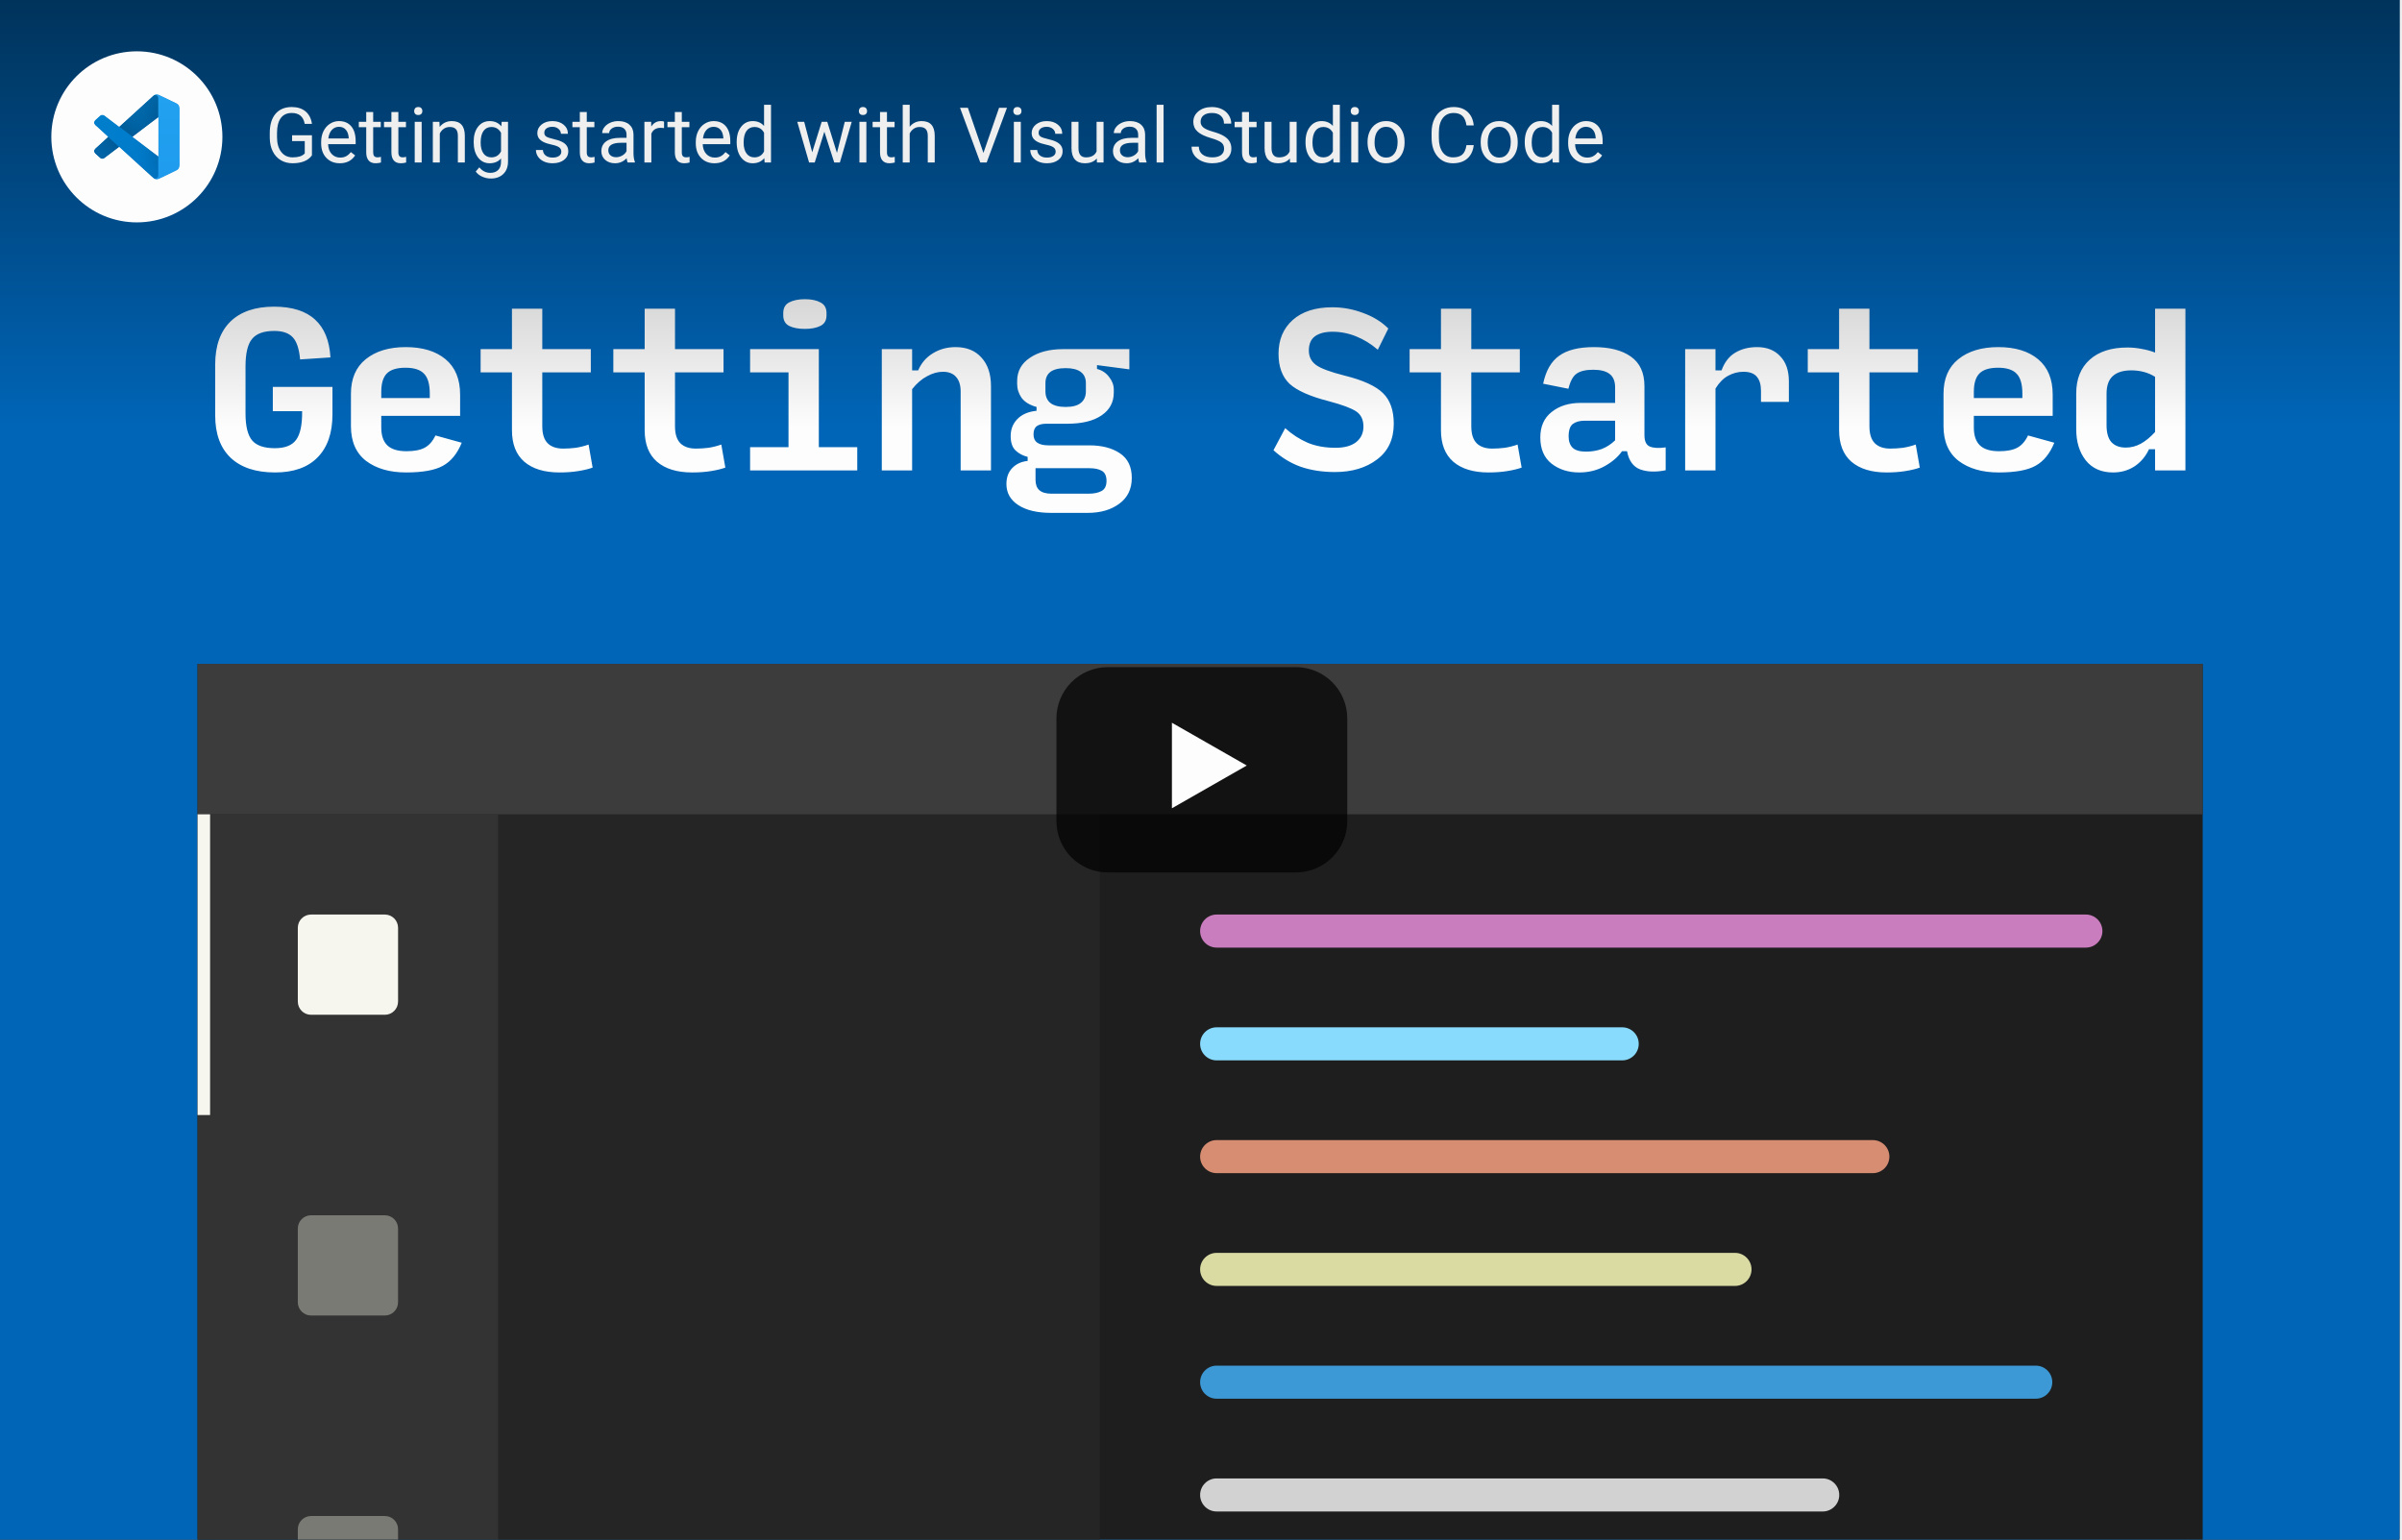
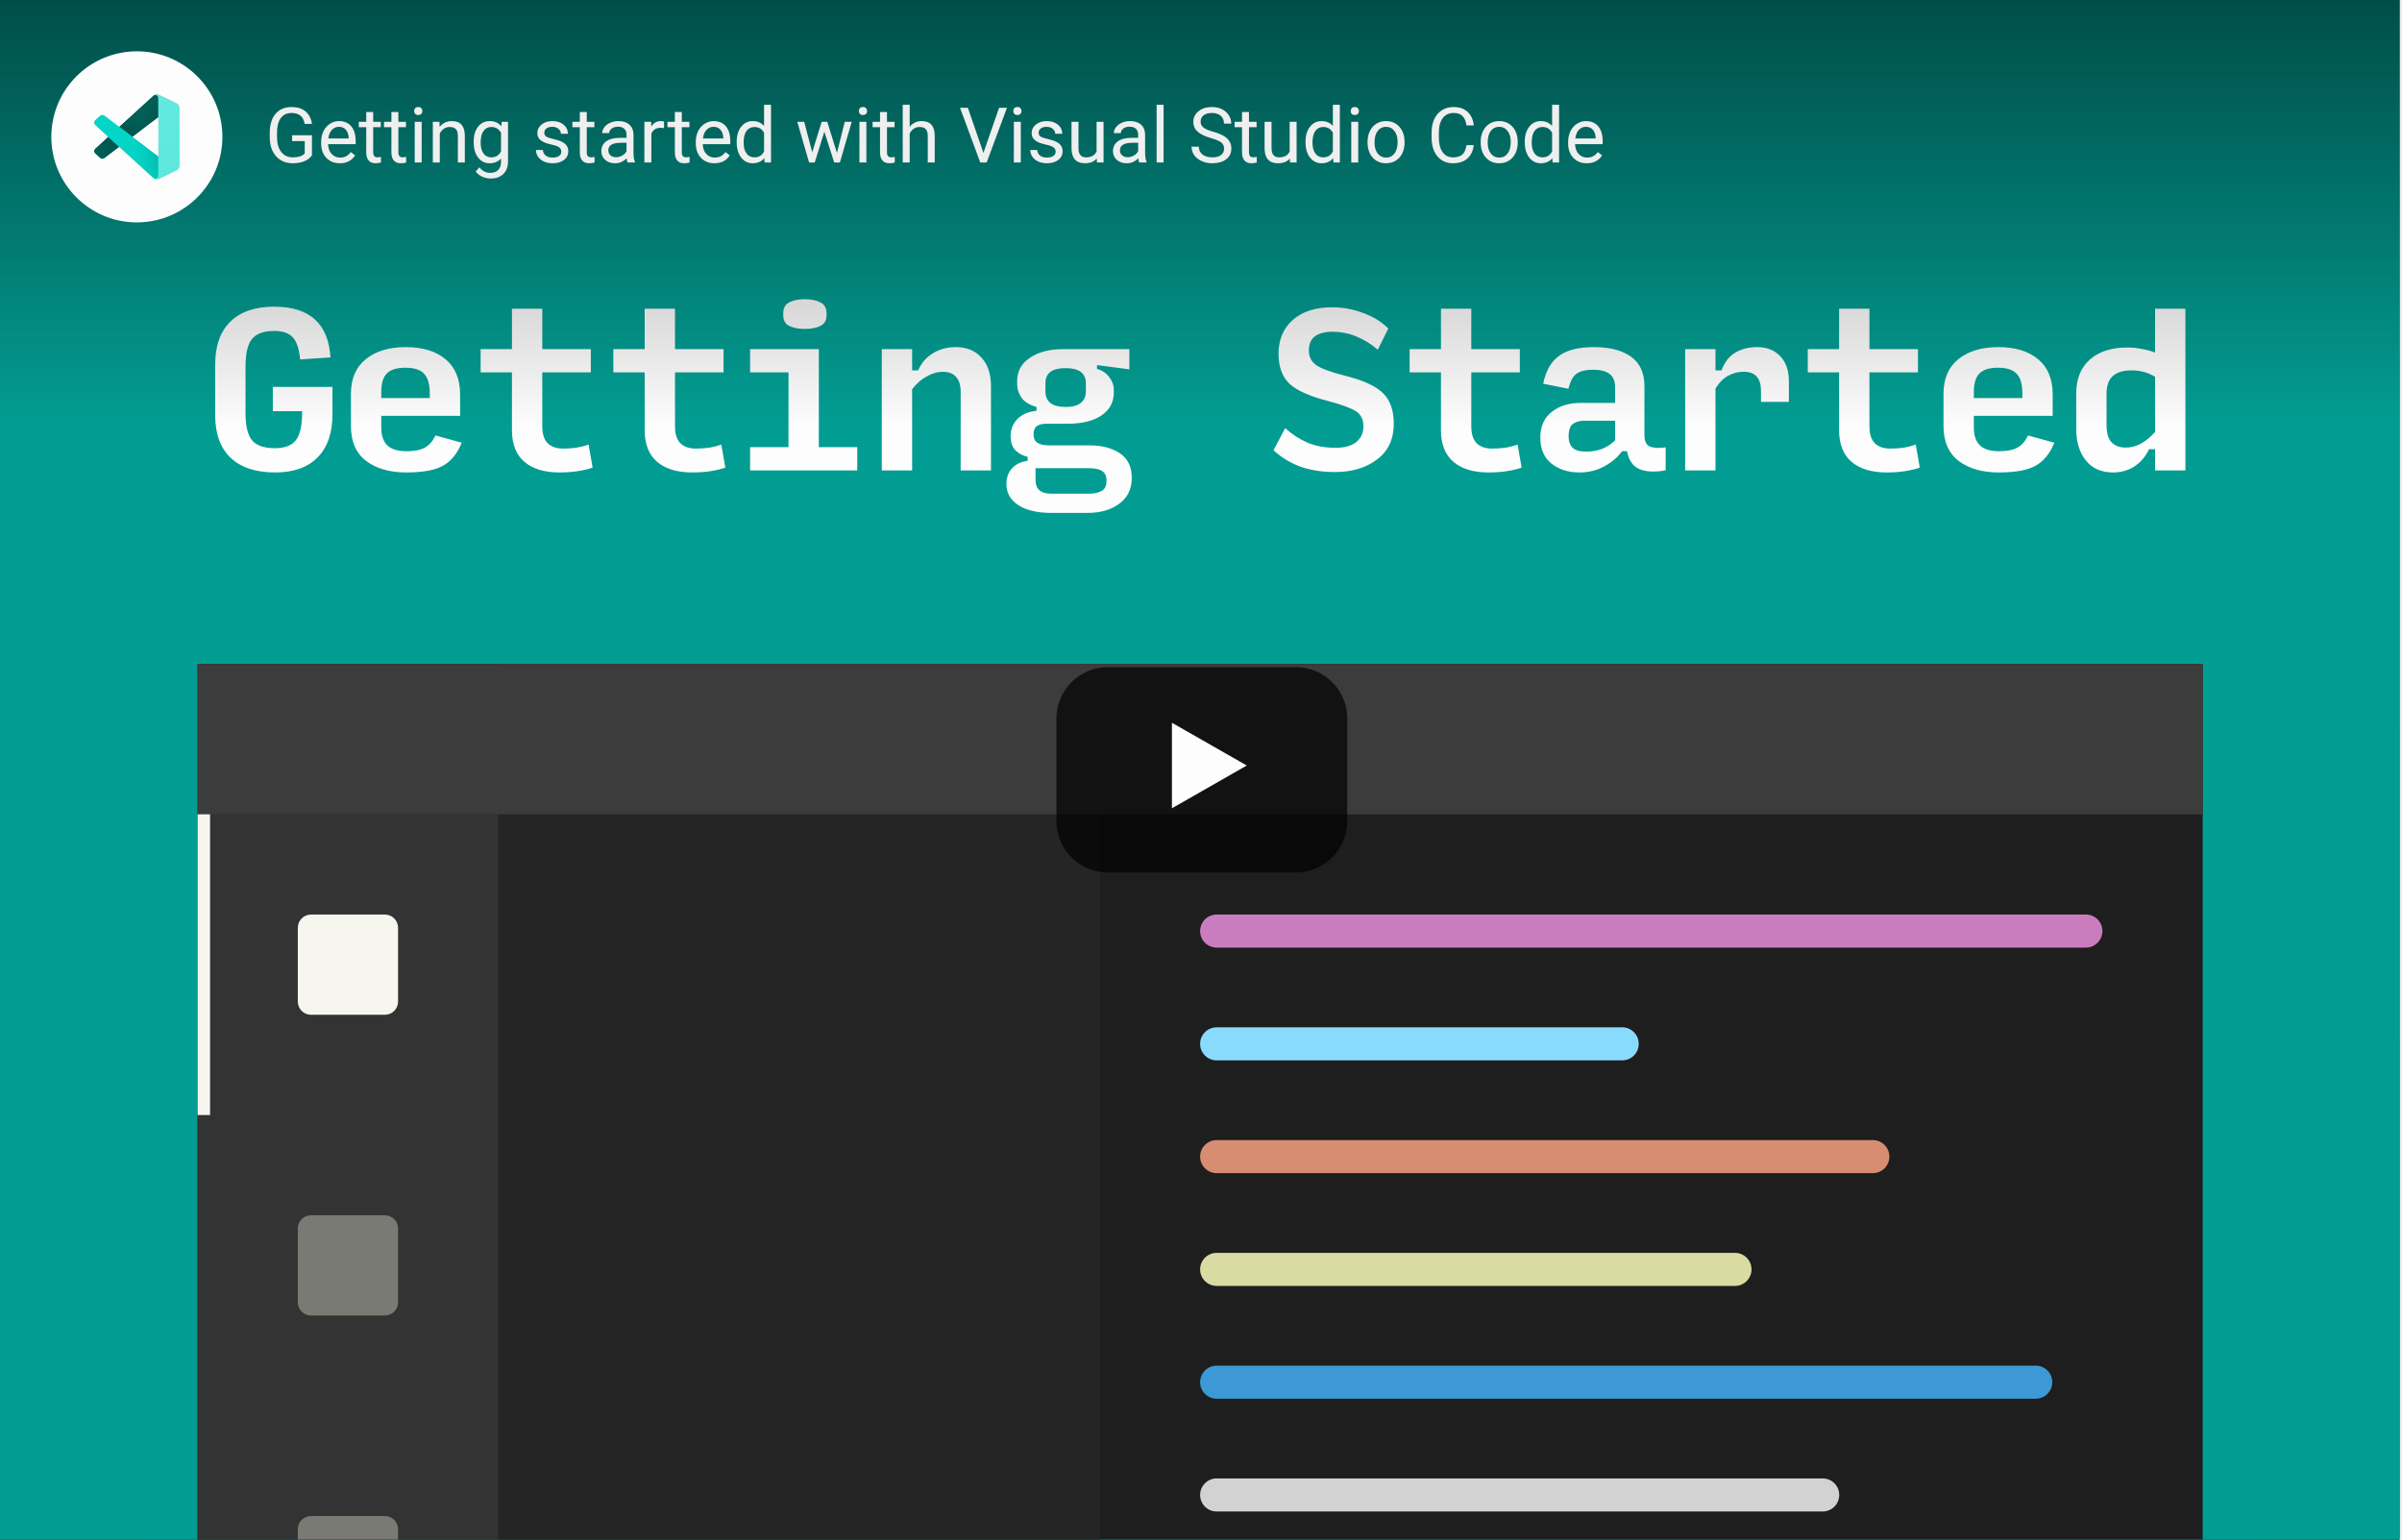
<svg xmlns="http://www.w3.org/2000/svg" xmlns:xlink="http://www.w3.org/1999/xlink" viewBox="0 0 351 225" fill="none">
  <g clip-path="url(#clip0_1103_9950)">
    <rect width="350.625" height="225" fill="#1E1E1E" />
    <rect width="350.625" height="225" fill="url(#paint0_radial_1103_9950)" />
-     <rect x="-21.866" y="-36.246" width="483.116" height="271.871" fill="#0066B8" />
+     <rect x="-21.866" y="-36.246" width="483.116" height="271.871" fill="#029E93" />
    <rect x="28.869" y="97.028" width="293.005" height="183.128" fill="#1E1E1E" />
    <rect x="28.869" y="119.004" width="43.951" height="161.153" fill="#333333" />
    <rect x="72.819" y="97.028" width="87.901" height="183.128" fill="#252526" />
    <rect x="28.869" y="97.028" width="293.005" height="21.975" fill="#3C3C3C" />
    <rect x="43.519" y="133.654" width="14.65" height="14.65" rx="1.933" fill="#F8F8F1" />
    <rect x="43.519" y="177.604" width="14.65" height="14.65" rx="1.933" fill="#7A7B74" />
    <rect x="43.519" y="221.555" width="14.65" height="14.65" rx="1.933" fill="#7A7B74" />
    <rect x="28.869" y="119.004" width="1.831" height="43.951" fill="#F8F8F1" />
    <rect x="175.371" y="133.654" width="131.852" height="4.832" rx="2.416" fill="#CC7EC0" />
    <rect x="175.371" y="150.135" width="64.095" height="4.832" rx="2.416" fill="#8ADDFF" />
    <rect x="175.371" y="166.617" width="100.721" height="4.832" rx="2.416" fill="#D88E73" />
    <rect x="175.371" y="183.098" width="80.576" height="4.832" rx="2.416" fill="#DCDDA4" />
    <rect x="175.371" y="199.58" width="124.527" height="4.832" rx="2.416" fill="#3C9AD7" />
    <rect x="175.371" y="216.062" width="93.395" height="4.832" rx="2.416" fill="#D4D4D4" />
    <path d="M40.191 69.046C37.374 69.046 35.207 68.326 33.691 66.889C32.194 65.451 31.445 63.392 31.445 60.714V53.268C31.445 50.55 32.184 48.462 33.661 47.005C35.158 45.547 37.285 44.818 40.043 44.818C42.682 44.818 44.682 45.449 46.041 46.709C47.4 47.95 48.148 49.792 48.286 52.234L43.854 52.529C43.717 50.993 43.362 49.92 42.791 49.309C42.219 48.679 41.313 48.364 40.072 48.364C38.536 48.364 37.453 48.758 36.822 49.545C36.192 50.314 35.877 51.653 35.877 53.564V60.418C35.877 62.289 36.202 63.609 36.852 64.377C37.502 65.126 38.605 65.5 40.161 65.5C41.638 65.5 42.672 65.096 43.263 64.289C43.874 63.481 44.169 62.083 44.15 60.093H39.866V56.548H48.582V60.566C48.582 63.284 47.853 65.382 46.395 66.859C44.957 68.317 42.889 69.046 40.191 69.046ZM67.473 64.702C66.823 66.298 65.907 67.421 64.725 68.07C63.563 68.721 61.77 69.046 59.348 69.046C56.945 69.046 54.995 68.484 53.498 67.361C52.02 66.219 51.282 64.525 51.282 62.279V57.552C51.282 55.346 52.001 53.662 53.439 52.5C54.896 51.318 56.846 50.727 59.289 50.727C61.751 50.727 63.691 51.318 65.109 52.5C66.527 53.682 67.236 55.405 67.236 57.67V60.773H55.714V62.486C55.714 63.648 56.009 64.515 56.6 65.086C57.191 65.658 58.127 65.943 59.407 65.943C60.529 65.943 61.406 65.776 62.036 65.441C62.686 65.106 63.218 64.505 63.632 63.639L67.473 64.702ZM55.714 57.257V58.173H62.804V57.523C62.804 56.164 62.529 55.199 61.977 54.627C61.426 54.036 60.52 53.741 59.259 53.741C57.998 53.741 57.092 54.017 56.541 54.568C55.989 55.12 55.714 56.016 55.714 57.257ZM81.755 69.046C79.549 69.046 77.835 68.523 76.614 67.48C75.412 66.436 74.811 64.899 74.811 62.87V54.42H70.232V51.023H74.811V45.114H79.243V51.023H86.334V54.42H79.243V62.309C79.243 63.432 79.509 64.259 80.041 64.791C80.573 65.303 81.321 65.559 82.287 65.559C82.897 65.559 83.518 65.52 84.148 65.441C84.778 65.342 85.399 65.185 86.009 64.968L86.6 68.336C86.068 68.533 85.379 68.701 84.532 68.839C83.705 68.977 82.779 69.046 81.755 69.046ZM101.148 69.046C98.942 69.046 97.228 68.523 96.007 67.48C94.806 66.436 94.205 64.899 94.205 62.87V54.42H89.625V51.023H94.205V45.114H98.637V51.023H105.728V54.42H98.637V62.309C98.637 63.432 98.903 64.259 99.434 64.791C99.966 65.303 100.715 65.559 101.68 65.559C102.29 65.559 102.911 65.52 103.541 65.441C104.172 65.342 104.792 65.185 105.403 64.968L105.994 68.336C105.462 68.533 104.772 68.701 103.925 68.839C103.098 68.977 102.172 69.046 101.148 69.046ZM109.61 68.75V65.352H115.223V54.42H109.61V51.023H119.655V65.352H125.269V68.75H109.61ZM117.616 48.068C116.671 48.068 115.903 47.92 115.312 47.625C114.741 47.33 114.455 46.817 114.455 46.089V45.764C114.455 45.015 114.741 44.493 115.312 44.198C115.903 43.883 116.671 43.725 117.616 43.725C118.562 43.725 119.32 43.883 119.891 44.198C120.482 44.493 120.778 45.015 120.778 45.764V46.089C120.778 46.817 120.482 47.33 119.891 47.625C119.301 47.92 118.542 48.068 117.616 48.068ZM128.855 68.75V51.023H133.287V54.125H134.173C134.626 53.061 135.336 52.234 136.301 51.643C137.286 51.033 138.398 50.727 139.639 50.727C141.254 50.727 142.515 51.239 143.421 52.264C144.347 53.268 144.81 54.657 144.81 56.429V68.75H140.378V57.227C140.378 56.282 140.151 55.563 139.698 55.071C139.265 54.578 138.625 54.332 137.778 54.332C137.029 54.332 136.261 54.548 135.473 54.982C134.686 55.395 133.957 56.026 133.287 56.873V68.75H128.855ZM165.385 69.843C165.385 71.458 164.784 72.709 163.583 73.596C162.381 74.501 160.835 74.954 158.944 74.954H153.626C151.558 74.954 149.943 74.57 148.78 73.802C147.638 73.054 147.067 72.029 147.067 70.73C147.067 69.764 147.352 68.986 147.924 68.395C148.495 67.805 149.243 67.46 150.169 67.361V66.77C149.46 66.593 148.869 66.278 148.396 65.825C147.924 65.372 147.687 64.673 147.687 63.727C147.687 62.742 148.012 61.915 148.662 61.245C149.332 60.556 150.268 60.152 151.469 60.034V59.473C150.465 59.197 149.736 58.754 149.283 58.143C148.849 57.513 148.633 56.833 148.633 56.105V55.691C148.633 54.253 149.253 53.12 150.494 52.293C151.735 51.446 153.36 51.023 155.369 51.023H165.03V53.977L160.303 53.357V53.918C161.052 54.115 161.643 54.509 162.076 55.1C162.529 55.671 162.755 56.282 162.755 56.932V57.375C162.755 58.793 162.155 59.906 160.953 60.714C159.771 61.521 158.107 61.925 155.96 61.925H152.887C152.296 61.925 151.833 62.043 151.499 62.279C151.183 62.516 151.026 62.92 151.026 63.491C151.026 64.042 151.213 64.446 151.587 64.702C151.961 64.958 152.503 65.086 153.212 65.086H159.18C161.012 65.086 162.499 65.471 163.642 66.239C164.804 67.007 165.385 68.208 165.385 69.843ZM155.724 59.473C156.728 59.473 157.467 59.276 157.94 58.882C158.432 58.488 158.678 57.926 158.678 57.198V55.986C158.678 55.277 158.432 54.736 157.94 54.361C157.447 53.987 156.708 53.8 155.724 53.8C154.719 53.8 153.971 53.987 153.478 54.361C153.005 54.736 152.769 55.277 152.769 55.986V57.198C152.769 57.926 153.005 58.488 153.478 58.882C153.971 59.276 154.719 59.473 155.724 59.473ZM153.626 72.148H159.092C159.86 72.148 160.48 72.02 160.953 71.764C161.446 71.508 161.692 71.015 161.692 70.286C161.692 69.558 161.465 69.065 161.012 68.809C160.559 68.553 159.968 68.425 159.24 68.425H151.321V70.139C151.321 70.808 151.508 71.311 151.883 71.645C152.277 71.98 152.858 72.148 153.626 72.148ZM195.072 68.986C193.24 68.986 191.575 68.73 190.079 68.218C188.601 67.686 187.272 66.879 186.09 65.796L187.804 62.575C188.808 63.481 189.901 64.19 191.083 64.702C192.265 65.195 193.624 65.441 195.16 65.441C196.46 65.441 197.465 65.165 198.174 64.614C198.883 64.042 199.238 63.284 199.238 62.339C199.238 61.334 198.883 60.596 198.174 60.123C197.465 59.65 196.145 59.158 194.215 58.645C191.438 57.936 189.507 57.08 188.424 56.075C187.36 55.051 186.829 53.593 186.829 51.702C186.829 49.654 187.518 48.009 188.897 46.768C190.295 45.527 192.225 44.907 194.688 44.907C196.224 44.907 197.721 45.183 199.179 45.734C200.656 46.266 201.887 47.024 202.872 48.009L201.335 51.111C200.35 50.264 199.297 49.614 198.174 49.161C197.051 48.708 195.899 48.482 194.717 48.482C193.634 48.482 192.787 48.699 192.176 49.132C191.566 49.565 191.26 50.264 191.26 51.23C191.26 52.116 191.605 52.815 192.294 53.327C192.984 53.839 194.382 54.361 196.49 54.893C199.188 55.563 201.06 56.42 202.104 57.464C203.147 58.488 203.669 59.975 203.669 61.925C203.669 64.19 202.852 65.933 201.217 67.154C199.602 68.376 197.554 68.986 195.072 68.986ZM217.508 69.046C215.302 69.046 213.589 68.523 212.367 67.48C211.166 66.436 210.565 64.899 210.565 62.87V54.42H205.986V51.023H210.565V45.114H214.997V51.023H222.088V54.42H214.997V62.309C214.997 63.432 215.263 64.259 215.795 64.791C216.326 65.303 217.075 65.559 218.04 65.559C218.651 65.559 219.271 65.52 219.901 65.441C220.532 65.342 221.152 65.185 221.763 64.968L222.354 68.336C221.822 68.533 221.132 68.701 220.286 68.839C219.458 68.977 218.532 69.046 217.508 69.046ZM231.761 66.002C232.588 66.002 233.356 65.874 234.065 65.618C234.774 65.342 235.424 64.919 236.015 64.348V61.482H231.583C230.855 61.482 230.274 61.639 229.84 61.955C229.427 62.27 229.22 62.88 229.22 63.786C229.22 64.496 229.417 65.047 229.811 65.441C230.205 65.815 230.855 66.002 231.761 66.002ZM230.786 69.046C229.171 69.046 227.811 68.612 226.708 67.746C225.625 66.879 225.083 65.608 225.083 63.934C225.083 62.319 225.635 61.078 226.738 60.211C227.841 59.325 229.249 58.882 230.963 58.882H236.015V56.607C236.015 55.721 235.749 55.071 235.217 54.657C234.686 54.243 233.888 54.036 232.824 54.036C231.741 54.036 230.933 54.224 230.402 54.598C229.87 54.952 229.466 55.691 229.19 56.814L225.497 56.075C225.891 54.184 226.669 52.825 227.831 51.998C228.993 51.151 230.687 50.727 232.913 50.727C235.217 50.727 237.02 51.19 238.32 52.116C239.639 53.042 240.299 54.48 240.299 56.429V63.58C240.299 64.486 240.565 65.047 241.097 65.264C241.629 65.48 242.397 65.52 243.402 65.382V68.721C241.964 69.016 240.723 68.977 239.679 68.602C238.655 68.208 238.014 67.322 237.758 65.943H237.02C236.429 66.79 235.582 67.519 234.479 68.129C233.376 68.74 232.145 69.046 230.786 69.046ZM246.249 68.75V51.023H250.681V54.125H251.568C252.001 52.943 252.661 52.086 253.547 51.554C254.453 51.003 255.527 50.727 256.768 50.727C258.186 50.727 259.309 51.17 260.136 52.057C260.983 52.923 261.406 54.154 261.406 55.75V58.734H257.329V57.109C257.329 56.203 257.122 55.514 256.709 55.041C256.315 54.568 255.665 54.332 254.759 54.332C253.971 54.332 253.222 54.529 252.513 54.923C251.824 55.297 251.213 55.917 250.681 56.784V68.75H246.249ZM275.688 69.046C273.482 69.046 271.769 68.523 270.547 67.48C269.346 66.436 268.745 64.899 268.745 62.87V54.42H264.166V51.023H268.745V45.114H273.177V51.023H280.268V54.42H273.177V62.309C273.177 63.432 273.443 64.259 273.975 64.791C274.506 65.303 275.255 65.559 276.22 65.559C276.831 65.559 277.451 65.52 278.081 65.441C278.712 65.342 279.332 65.185 279.943 64.968L280.534 68.336C280.002 68.533 279.313 68.701 278.466 68.839C277.638 68.977 276.713 69.046 275.688 69.046ZM300.193 64.702C299.543 66.298 298.627 67.421 297.445 68.07C296.283 68.721 294.491 69.046 292.068 69.046C289.665 69.046 287.715 68.484 286.218 67.361C284.741 66.219 284.002 64.525 284.002 62.279V57.552C284.002 55.346 284.721 53.662 286.159 52.5C287.617 51.318 289.567 50.727 292.009 50.727C294.471 50.727 296.411 51.318 297.829 52.5C299.248 53.682 299.957 55.405 299.957 57.67V60.773H288.434V62.486C288.434 63.648 288.729 64.515 289.32 65.086C289.911 65.658 290.847 65.943 292.127 65.943C293.25 65.943 294.126 65.776 294.757 65.441C295.407 65.106 295.938 64.505 296.352 63.639L300.193 64.702ZM288.434 57.257V58.173H295.525V57.523C295.525 56.164 295.249 55.199 294.698 54.627C294.146 54.036 293.24 53.741 291.979 53.741C290.719 53.741 289.813 54.017 289.261 54.568C288.71 55.12 288.434 56.016 288.434 57.257ZM310.634 65.411C311.402 65.411 312.131 65.224 312.82 64.85C313.51 64.476 314.209 63.904 314.918 63.136V55.071C314.426 54.755 313.884 54.519 313.293 54.361C312.702 54.204 312.092 54.125 311.461 54.125C310.24 54.125 309.324 54.411 308.714 54.982C308.123 55.533 307.827 56.38 307.827 57.523V62.132C307.827 63.255 308.064 64.082 308.536 64.614C309.029 65.145 309.728 65.411 310.634 65.411ZM314.032 65.648C313.539 66.711 312.83 67.549 311.905 68.159C310.998 68.75 309.955 69.046 308.773 69.046C307.059 69.046 305.73 68.454 304.784 67.273C303.858 66.091 303.395 64.574 303.395 62.723V57.493C303.395 55.386 304.055 53.741 305.375 52.559C306.695 51.377 308.527 50.786 310.87 50.786C311.58 50.786 312.279 50.855 312.968 50.993C313.658 51.111 314.308 51.289 314.918 51.525V45.114H319.35V68.75H314.918V65.648H314.032Z" fill="white" />
  </g>
  <rect width="350.625" height="62.5" fill="url(#paint1_linear_1103_9950)" />
  <rect x="154.375" y="97.5" width="42.5" height="30" rx="7.5" fill="black" fill-opacity="0.7" />
  <path d="M171.25 118.125V105.625L182.188 111.875L171.25 118.125Z" fill="white" />
  <g clip-path="url(#clip1_1103_9950)">
    <path d="M20 32.5C26.904 32.5 32.5 26.904 32.5 20C32.5 13.096 26.904 7.5 20 7.5C13.096 7.5 7.5 13.096 7.5 20C7.5 26.904 13.096 32.5 20 32.5Z" fill="white" />
    <mask id="mask0_1103_9950" style="mask-type:alpha" maskUnits="userSpaceOnUse" x="13" y="13" width="14" height="14">
      <path fill-rule="evenodd" clip-rule="evenodd" d="M22.614 26.165C22.811 26.241 23.035 26.236 23.234 26.141L25.808 24.902C26.078 24.772 26.25 24.499 26.25 24.198V15.802C26.25 15.501 26.078 15.228 25.808 15.098L23.234 13.859C22.973 13.734 22.668 13.764 22.439 13.931C22.407 13.955 22.375 13.981 22.346 14.01L17.419 18.505L15.273 16.876C15.074 16.724 14.794 16.737 14.609 16.906L13.92 17.532C13.693 17.738 13.693 18.095 13.92 18.302L15.781 20L13.92 21.698C13.693 21.905 13.693 22.262 13.92 22.468L14.609 23.094C14.794 23.263 15.074 23.276 15.273 23.124L17.419 21.495L22.346 25.99C22.424 26.068 22.516 26.126 22.614 26.165ZM23.127 17.162L19.389 20L23.127 22.838V17.162Z" fill="white" />
    </mask>
    <g mask="url(#mask0_1103_9950)">
-       <path d="M25.808 15.1L23.233 13.86C22.935 13.716 22.578 13.777 22.345 14.011L13.913 21.698C13.686 21.905 13.687 22.262 13.914 22.468L14.602 23.094C14.788 23.263 15.068 23.276 15.268 23.124L25.421 15.421C25.762 15.163 26.251 15.406 26.251 15.834V15.804C26.251 15.503 26.079 15.23 25.808 15.1Z" fill="#0065A9" />
+       <path d="M25.808 15.1L23.233 13.86C22.935 13.716 22.578 13.777 22.345 14.011L13.913 21.698C13.686 21.905 13.687 22.262 13.914 22.468L14.602 23.094C14.788 23.263 15.068 23.276 15.268 23.124L25.421 15.421C25.762 15.163 26.251 15.406 26.251 15.834V15.804C26.251 15.503 26.079 15.23 25.808 15.1Z" fill="#025E56" />
      <g filter="url(#filter0_d_1103_9950)">
-         <path d="M25.809 24.901L23.234 26.14C22.936 26.284 22.579 26.224 22.346 25.99L13.914 18.302C13.687 18.095 13.688 17.738 13.915 17.532L14.603 16.906C14.789 16.737 15.069 16.724 15.268 16.876L25.422 24.579C25.762 24.837 26.252 24.594 26.252 24.167V24.197C26.252 24.497 26.08 24.77 25.809 24.901Z" fill="#007ACC" />
+         <path d="M25.809 24.901L23.234 26.14C22.936 26.284 22.579 26.224 22.346 25.99L13.914 18.302C13.687 18.095 13.688 17.738 13.915 17.532L14.603 16.906C14.789 16.737 15.069 16.724 15.268 16.876L25.422 24.579C25.762 24.837 26.252 24.594 26.252 24.167V24.197C26.252 24.497 26.08 24.77 25.809 24.901Z" fill="#03D6C6" />
      </g>
      <g filter="url(#filter1_d_1103_9950)">
-         <path d="M23.232 26.141C22.934 26.284 22.578 26.224 22.344 25.99C22.632 26.278 23.125 26.074 23.125 25.666V14.334C23.125 13.926 22.632 13.722 22.344 14.01C22.578 13.776 22.934 13.716 23.232 13.859L25.807 15.098C26.078 15.228 26.25 15.501 26.25 15.802V24.198C26.25 24.499 26.078 24.772 25.807 24.902L23.232 26.141Z" fill="#1F9CF0" />
+         <path d="M23.232 26.141C22.934 26.284 22.578 26.224 22.344 25.99C22.632 26.278 23.125 26.074 23.125 25.666V14.334C23.125 13.926 22.632 13.722 22.344 14.01C22.578 13.776 22.934 13.716 23.232 13.859L25.807 15.098C26.078 15.228 26.25 15.501 26.25 15.802V24.198C26.25 24.499 26.078 24.772 25.807 24.902L23.232 26.141Z" fill="#5EEADF" />
      </g>
      <g style="mix-blend-mode:overlay" opacity="0.25">
        <path style="mix-blend-mode:overlay" opacity="0.25" fill-rule="evenodd" clip-rule="evenodd" d="M22.608 26.165C22.805 26.241 23.029 26.236 23.228 26.141L25.802 24.902C26.072 24.772 26.244 24.499 26.244 24.198V15.802C26.244 15.501 26.072 15.228 25.802 15.098L23.228 13.859C22.967 13.734 22.662 13.764 22.433 13.931C22.401 13.955 22.369 13.981 22.34 14.01L17.413 18.505L15.268 16.876C15.068 16.724 14.788 16.737 14.603 16.906L13.915 17.532C13.688 17.738 13.687 18.095 13.914 18.302L15.775 20L13.914 21.698C13.687 21.905 13.688 22.262 13.915 22.468L14.603 23.094C14.788 23.263 15.068 23.276 15.268 23.124L17.413 21.495L22.34 25.99C22.418 26.068 22.51 26.126 22.608 26.165ZM23.121 17.162L19.383 20L23.121 22.838V17.162Z" fill="url(#paint2_linear_1103_9950)" />
      </g>
    </g>
  </g>
  <path d="M45.584 22.701C45.312 23.089 44.934 23.38 44.446 23.574C43.963 23.765 43.399 23.86 42.755 23.86C42.103 23.86 41.524 23.708 41.019 23.404C40.513 23.096 40.121 22.66 39.843 22.097C39.569 21.533 39.428 20.879 39.42 20.136V19.438C39.42 18.233 39.7 17.299 40.261 16.636C40.825 15.973 41.616 15.642 42.634 15.642C43.469 15.642 44.141 15.856 44.65 16.285C45.159 16.71 45.47 17.314 45.584 18.098H44.529C44.331 17.039 43.701 16.51 42.639 16.51C41.932 16.51 41.396 16.759 41.03 17.257C40.667 17.752 40.484 18.469 40.48 19.41V20.064C40.48 20.961 40.685 21.675 41.096 22.206C41.506 22.734 42.06 22.997 42.76 22.997C43.156 22.997 43.502 22.953 43.798 22.866C44.095 22.778 44.34 22.629 44.534 22.421V20.624H42.683V19.767H45.584V22.701ZM49.654 23.86C48.848 23.86 48.193 23.596 47.687 23.069C47.182 22.538 46.929 21.829 46.929 20.943V20.756C46.929 20.167 47.041 19.641 47.264 19.18C47.492 18.715 47.806 18.352 48.209 18.092C48.616 17.828 49.055 17.697 49.528 17.697C50.3 17.697 50.901 17.951 51.329 18.46C51.758 18.969 51.972 19.698 51.972 20.646V21.069H47.946C47.96 21.655 48.13 22.13 48.456 22.492C48.786 22.851 49.203 23.03 49.709 23.03C50.068 23.03 50.372 22.957 50.621 22.811C50.87 22.664 51.088 22.47 51.274 22.228L51.895 22.712C51.397 23.477 50.65 23.86 49.654 23.86ZM49.528 18.532C49.117 18.532 48.773 18.682 48.495 18.982C48.217 19.279 48.044 19.696 47.978 20.234H50.956V20.157C50.926 19.641 50.787 19.242 50.538 18.96C50.289 18.674 49.952 18.532 49.528 18.532ZM54.532 16.367V17.806H55.642V18.592H54.532V22.278C54.532 22.516 54.581 22.695 54.68 22.816C54.779 22.933 54.947 22.992 55.185 22.992C55.303 22.992 55.464 22.97 55.669 22.926V23.75C55.402 23.823 55.142 23.86 54.889 23.86C54.435 23.86 54.092 23.723 53.862 23.448C53.631 23.173 53.516 22.783 53.516 22.278V18.592H52.434V17.806H53.516V16.367H54.532ZM58.212 16.367V17.806H59.322V18.592H58.212V22.278C58.212 22.516 58.262 22.695 58.361 22.816C58.459 22.933 58.628 22.992 58.866 22.992C58.983 22.992 59.144 22.97 59.349 22.926V23.75C59.082 23.823 58.822 23.86 58.569 23.86C58.115 23.86 57.773 23.723 57.542 23.448C57.311 23.173 57.196 22.783 57.196 22.278V18.592H56.114V17.806H57.196V16.367H58.212ZM61.618 23.75H60.602V17.806H61.618V23.75ZM60.519 16.23C60.519 16.065 60.569 15.926 60.668 15.812C60.77 15.699 60.92 15.642 61.118 15.642C61.316 15.642 61.466 15.699 61.569 15.812C61.671 15.926 61.722 16.065 61.722 16.23C61.722 16.395 61.671 16.532 61.569 16.642C61.466 16.752 61.316 16.807 61.118 16.807C60.92 16.807 60.77 16.752 60.668 16.642C60.569 16.532 60.519 16.395 60.519 16.23ZM64.211 17.806L64.244 18.553C64.698 17.982 65.291 17.697 66.024 17.697C67.28 17.697 67.913 18.405 67.924 19.822V23.75H66.908V19.817C66.904 19.388 66.805 19.072 66.611 18.867C66.421 18.662 66.122 18.559 65.716 18.559C65.386 18.559 65.097 18.647 64.848 18.823C64.599 18.998 64.405 19.229 64.266 19.515V23.75H63.249V17.806H64.211ZM69.215 20.729C69.215 19.802 69.429 19.066 69.858 18.52C70.286 17.971 70.854 17.697 71.561 17.697C72.286 17.697 72.852 17.953 73.258 18.466L73.308 17.806H74.236V23.607C74.236 24.376 74.007 24.982 73.549 25.425C73.095 25.869 72.484 26.09 71.715 26.09C71.286 26.09 70.867 25.998 70.457 25.815C70.046 25.632 69.733 25.381 69.517 25.063L70.045 24.453C70.48 24.991 71.013 25.261 71.643 25.261C72.138 25.261 72.522 25.122 72.797 24.843C73.075 24.565 73.214 24.173 73.214 23.668V23.157C72.808 23.625 72.253 23.86 71.55 23.86C70.854 23.86 70.29 23.58 69.858 23.019C69.429 22.459 69.215 21.696 69.215 20.729ZM70.237 20.844C70.237 21.514 70.374 22.042 70.649 22.426C70.924 22.807 71.308 22.997 71.802 22.997C72.443 22.997 72.914 22.706 73.214 22.124V19.41C72.903 18.843 72.436 18.559 71.813 18.559C71.319 18.559 70.933 18.751 70.654 19.136C70.376 19.52 70.237 20.09 70.237 20.844ZM82.025 22.174C82.025 21.899 81.921 21.686 81.712 21.536C81.507 21.382 81.146 21.251 80.63 21.141C80.117 21.031 79.709 20.899 79.405 20.745C79.105 20.591 78.881 20.408 78.735 20.196C78.592 19.983 78.52 19.731 78.52 19.438C78.52 18.951 78.726 18.539 79.136 18.202C79.55 17.865 80.077 17.697 80.718 17.697C81.392 17.697 81.937 17.87 82.355 18.218C82.776 18.566 82.987 19.011 82.987 19.553H81.965C81.965 19.275 81.846 19.035 81.608 18.834C81.373 18.632 81.077 18.532 80.718 18.532C80.348 18.532 80.059 18.612 79.85 18.773C79.641 18.934 79.537 19.145 79.537 19.405C79.537 19.65 79.634 19.835 79.828 19.96C80.022 20.084 80.372 20.203 80.877 20.317C81.386 20.43 81.798 20.566 82.113 20.723C82.428 20.881 82.66 21.071 82.811 21.295C82.965 21.514 83.041 21.783 83.041 22.102C83.041 22.633 82.829 23.06 82.404 23.382C81.979 23.701 81.428 23.86 80.751 23.86C80.275 23.86 79.853 23.776 79.487 23.607C79.121 23.439 78.834 23.204 78.625 22.904C78.42 22.6 78.317 22.272 78.317 21.921H79.334C79.352 22.261 79.487 22.532 79.74 22.734C79.996 22.931 80.333 23.03 80.751 23.03C81.135 23.03 81.443 22.953 81.674 22.8C81.908 22.642 82.025 22.433 82.025 22.174ZM85.744 16.367V17.806H86.854V18.592H85.744V22.278C85.744 22.516 85.793 22.695 85.892 22.816C85.991 22.933 86.16 22.992 86.398 22.992C86.515 22.992 86.676 22.97 86.881 22.926V23.75C86.614 23.823 86.354 23.86 86.101 23.86C85.647 23.86 85.305 23.723 85.074 23.448C84.843 23.173 84.728 22.783 84.728 22.278V18.592H83.646V17.806H84.728V16.367H85.744ZM91.715 23.75C91.656 23.633 91.609 23.424 91.572 23.124C91.1 23.614 90.536 23.86 89.88 23.86C89.294 23.86 88.813 23.695 88.436 23.366C88.062 23.032 87.875 22.611 87.875 22.102C87.875 21.483 88.11 21.003 88.579 20.663C89.051 20.319 89.714 20.146 90.567 20.146H91.556V19.68C91.556 19.324 91.45 19.042 91.237 18.834C91.025 18.621 90.712 18.515 90.298 18.515C89.935 18.515 89.631 18.607 89.386 18.79C89.141 18.973 89.018 19.194 89.018 19.454H87.996C87.996 19.158 88.101 18.872 88.309 18.597C88.522 18.319 88.807 18.099 89.166 17.938C89.529 17.777 89.926 17.697 90.358 17.697C91.043 17.697 91.58 17.869 91.968 18.213C92.356 18.553 92.557 19.024 92.572 19.625V22.36C92.572 22.906 92.642 23.34 92.781 23.662V23.75H91.715ZM90.029 22.976C90.347 22.976 90.649 22.893 90.935 22.728C91.221 22.564 91.428 22.349 91.556 22.086V20.866H90.759C89.514 20.866 88.892 21.23 88.892 21.959C88.892 22.278 88.998 22.527 89.21 22.706C89.423 22.886 89.695 22.976 90.029 22.976ZM97.038 18.718C96.884 18.693 96.718 18.68 96.538 18.68C95.872 18.68 95.419 18.964 95.181 19.531V23.75H94.165V17.806H95.154L95.17 18.493C95.504 17.962 95.976 17.697 96.588 17.697C96.785 17.697 96.935 17.722 97.038 17.773V18.718ZM99.631 16.367V17.806H100.74V18.592H99.631V22.278C99.631 22.516 99.68 22.695 99.779 22.816C99.878 22.933 100.046 22.992 100.284 22.992C100.402 22.992 100.563 22.97 100.768 22.926V23.75C100.5 23.823 100.24 23.86 99.988 23.86C99.534 23.86 99.191 23.723 98.961 23.448C98.73 23.173 98.615 22.783 98.615 22.278V18.592H97.532V17.806H98.615V16.367H99.631ZM104.399 23.86C103.593 23.86 102.938 23.596 102.432 23.069C101.927 22.538 101.674 21.829 101.674 20.943V20.756C101.674 20.167 101.786 19.641 102.009 19.18C102.236 18.715 102.551 18.352 102.954 18.092C103.361 17.828 103.8 17.697 104.272 17.697C105.045 17.697 105.646 17.951 106.074 18.46C106.503 18.969 106.717 19.698 106.717 20.646V21.069H102.69C102.705 21.655 102.875 22.13 103.201 22.492C103.531 22.851 103.948 23.03 104.454 23.03C104.813 23.03 105.117 22.957 105.366 22.811C105.615 22.664 105.833 22.47 106.019 22.228L106.64 22.712C106.142 23.477 105.395 23.86 104.399 23.86ZM104.272 18.532C103.862 18.532 103.518 18.682 103.24 18.982C102.961 19.279 102.789 19.696 102.723 20.234H105.701V20.157C105.671 19.641 105.532 19.242 105.283 18.96C105.034 18.674 104.697 18.532 104.272 18.532ZM107.651 20.729C107.651 19.817 107.867 19.084 108.299 18.532C108.731 17.975 109.297 17.697 109.996 17.697C110.692 17.697 111.243 17.935 111.65 18.411V15.312H112.666V23.75H111.732L111.683 23.113C111.276 23.611 110.71 23.86 109.985 23.86C109.297 23.86 108.735 23.578 108.299 23.014C107.867 22.45 107.651 21.714 107.651 20.806V20.729ZM108.667 20.844C108.667 21.518 108.806 22.045 109.084 22.426C109.363 22.807 109.747 22.997 110.238 22.997C110.883 22.997 111.353 22.708 111.65 22.13V19.399C111.346 18.839 110.879 18.559 110.249 18.559C109.751 18.559 109.363 18.751 109.084 19.136C108.806 19.52 108.667 20.09 108.667 20.844ZM122.301 22.349L123.444 17.806H124.46L122.729 23.75H121.906L120.461 19.246L119.055 23.75H118.231L116.506 17.806H117.516L118.687 22.256L120.071 17.806H120.889L122.301 22.349ZM126.602 23.75H125.586V17.806H126.602V23.75ZM125.504 16.23C125.504 16.065 125.553 15.926 125.652 15.812C125.754 15.699 125.905 15.642 126.102 15.642C126.3 15.642 126.45 15.699 126.553 15.812C126.655 15.926 126.707 16.065 126.707 16.23C126.707 16.395 126.655 16.532 126.553 16.642C126.45 16.752 126.3 16.807 126.102 16.807C125.905 16.807 125.754 16.752 125.652 16.642C125.553 16.532 125.504 16.395 125.504 16.23ZM129.612 16.367V17.806H130.722V18.592H129.612V22.278C129.612 22.516 129.662 22.695 129.761 22.816C129.86 22.933 130.028 22.992 130.266 22.992C130.383 22.992 130.544 22.97 130.75 22.926V23.75C130.482 23.823 130.222 23.86 129.969 23.86C129.515 23.86 129.173 23.723 128.942 23.448C128.712 23.173 128.596 22.783 128.596 22.278V18.592H127.514V17.806H128.596V16.367H129.612ZM132.93 18.526C133.381 17.973 133.967 17.697 134.688 17.697C135.944 17.697 136.578 18.405 136.589 19.822V23.75H135.573V19.817C135.569 19.388 135.47 19.072 135.276 18.867C135.085 18.662 134.787 18.559 134.38 18.559C134.051 18.559 133.762 18.647 133.513 18.823C133.264 18.998 133.069 19.229 132.93 19.515V23.75H131.914V15.312H132.93V18.526ZM143.708 22.349L145.993 15.752H147.147L144.18 23.75H143.246L140.286 15.752H141.434L143.708 22.349ZM149.168 23.75H148.152V17.806H149.168V23.75ZM148.069 16.23C148.069 16.065 148.119 15.926 148.218 15.812C148.32 15.699 148.47 15.642 148.668 15.642C148.866 15.642 149.016 15.699 149.119 15.812C149.221 15.926 149.272 16.065 149.272 16.23C149.272 16.395 149.221 16.532 149.119 16.642C149.016 16.752 148.866 16.807 148.668 16.807C148.47 16.807 148.32 16.752 148.218 16.642C148.119 16.532 148.069 16.395 148.069 16.23ZM154.26 22.174C154.26 21.899 154.156 21.686 153.947 21.536C153.742 21.382 153.381 21.251 152.865 21.141C152.352 21.031 151.944 20.899 151.64 20.745C151.34 20.591 151.116 20.408 150.97 20.196C150.827 19.983 150.756 19.731 150.756 19.438C150.756 18.951 150.961 18.539 151.371 18.202C151.785 17.865 152.312 17.697 152.953 17.697C153.627 17.697 154.172 17.87 154.59 18.218C155.011 18.566 155.222 19.011 155.222 19.553H154.2C154.2 19.275 154.081 19.035 153.843 18.834C153.608 18.632 153.312 18.532 152.953 18.532C152.583 18.532 152.294 18.612 152.085 18.773C151.876 18.934 151.772 19.145 151.772 19.405C151.772 19.65 151.869 19.835 152.063 19.96C152.257 20.084 152.607 20.203 153.112 20.317C153.621 20.43 154.033 20.566 154.348 20.723C154.663 20.881 154.896 21.071 155.046 21.295C155.2 21.514 155.276 21.783 155.276 22.102C155.276 22.633 155.064 23.06 154.639 23.382C154.214 23.701 153.663 23.86 152.986 23.86C152.51 23.86 152.089 23.776 151.722 23.607C151.356 23.439 151.069 23.204 150.86 22.904C150.655 22.6 150.552 22.272 150.552 21.921H151.569C151.587 22.261 151.722 22.532 151.975 22.734C152.231 22.931 152.568 23.03 152.986 23.03C153.37 23.03 153.678 22.953 153.909 22.8C154.143 22.642 154.26 22.433 154.26 22.174ZM160.27 23.162C159.874 23.627 159.294 23.86 158.528 23.86C157.895 23.86 157.411 23.677 157.078 23.311C156.749 22.941 156.582 22.395 156.578 21.674V17.806H157.595V21.646C157.595 22.547 157.961 22.997 158.693 22.997C159.47 22.997 159.986 22.708 160.242 22.13V17.806H161.259V23.75H160.292L160.27 23.162ZM166.477 23.75C166.418 23.633 166.371 23.424 166.334 23.124C165.862 23.614 165.298 23.86 164.642 23.86C164.056 23.86 163.575 23.695 163.198 23.366C162.824 23.032 162.637 22.611 162.637 22.102C162.637 21.483 162.872 21.003 163.34 20.663C163.813 20.319 164.476 20.146 165.329 20.146H166.318V19.68C166.318 19.324 166.212 19.042 165.999 18.834C165.787 18.621 165.474 18.515 165.06 18.515C164.697 18.515 164.393 18.607 164.148 18.79C163.903 18.973 163.78 19.194 163.78 19.454H162.758C162.758 19.158 162.863 18.872 163.071 18.597C163.284 18.319 163.569 18.099 163.928 17.938C164.291 17.777 164.688 17.697 165.12 17.697C165.805 17.697 166.342 17.869 166.73 18.213C167.118 18.553 167.319 19.024 167.334 19.625V22.36C167.334 22.906 167.404 23.34 167.543 23.662V23.75H166.477ZM164.791 22.976C165.109 22.976 165.411 22.893 165.697 22.728C165.983 22.564 166.19 22.349 166.318 22.086V20.866H165.521C164.276 20.866 163.654 21.23 163.654 21.959C163.654 22.278 163.76 22.527 163.972 22.706C164.185 22.886 164.457 22.976 164.791 22.976ZM170.031 23.75H169.015V15.312H170.031V23.75ZM176.969 20.185C176.064 19.925 175.405 19.606 174.991 19.229C174.581 18.848 174.376 18.38 174.376 17.823C174.376 17.193 174.627 16.673 175.129 16.263C175.634 15.849 176.29 15.642 177.095 15.642C177.645 15.642 178.134 15.748 178.562 15.961C178.994 16.173 179.327 16.466 179.562 16.84C179.8 17.213 179.919 17.622 179.919 18.065H178.859C178.859 17.581 178.705 17.202 178.397 16.927C178.09 16.649 177.656 16.51 177.095 16.51C176.575 16.51 176.169 16.625 175.876 16.856C175.587 17.083 175.442 17.4 175.442 17.806C175.442 18.132 175.579 18.409 175.854 18.636C176.132 18.859 176.603 19.064 177.266 19.251C177.932 19.438 178.452 19.645 178.826 19.872C179.203 20.095 179.481 20.357 179.661 20.657C179.844 20.958 179.935 21.311 179.935 21.718C179.935 22.366 179.683 22.886 179.177 23.278C178.672 23.666 177.996 23.86 177.15 23.86C176.601 23.86 176.088 23.756 175.612 23.547C175.136 23.334 174.768 23.045 174.508 22.679C174.252 22.313 174.124 21.897 174.124 21.432H175.184C175.184 21.915 175.361 22.298 175.717 22.58C176.075 22.858 176.553 22.997 177.15 22.997C177.707 22.997 178.134 22.884 178.43 22.657C178.727 22.43 178.875 22.12 178.875 21.729C178.875 21.337 178.738 21.035 178.463 20.822C178.188 20.606 177.69 20.394 176.969 20.185ZM182.512 16.367V17.806H183.621V18.592H182.512V22.278C182.512 22.516 182.561 22.695 182.66 22.816C182.759 22.933 182.927 22.992 183.165 22.992C183.282 22.992 183.444 22.97 183.649 22.926V23.75C183.381 23.823 183.121 23.86 182.869 23.86C182.415 23.86 182.072 23.723 181.841 23.448C181.611 23.173 181.495 22.783 181.495 22.278V18.592H180.413V17.806H181.495V16.367H182.512ZM188.483 23.162C188.087 23.627 187.507 23.86 186.741 23.86C186.108 23.86 185.624 23.677 185.291 23.311C184.962 22.941 184.795 22.395 184.791 21.674V17.806H185.807V21.646C185.807 22.547 186.174 22.997 186.906 22.997C187.682 22.997 188.199 22.708 188.455 22.13V17.806H189.471V23.75H188.505L188.483 23.162ZM190.773 20.729C190.773 19.817 190.989 19.084 191.422 18.532C191.854 17.975 192.419 17.697 193.119 17.697C193.815 17.697 194.366 17.935 194.772 18.411V15.312H195.789V23.75H194.855L194.805 23.113C194.399 23.611 193.833 23.86 193.108 23.86C192.419 23.86 191.857 23.578 191.422 23.014C190.989 22.45 190.773 21.714 190.773 20.806V20.729ZM191.79 20.844C191.79 21.518 191.929 22.045 192.207 22.426C192.485 22.807 192.87 22.997 193.361 22.997C194.005 22.997 194.476 22.708 194.772 22.13V19.399C194.468 18.839 194.001 18.559 193.372 18.559C192.874 18.559 192.485 18.751 192.207 19.136C191.929 19.52 191.79 20.09 191.79 20.844ZM198.475 23.75H197.458V17.806H198.475V23.75ZM197.376 16.23C197.376 16.065 197.426 15.926 197.524 15.812C197.627 15.699 197.777 15.642 197.975 15.642C198.173 15.642 198.323 15.699 198.425 15.812C198.528 15.926 198.579 16.065 198.579 16.23C198.579 16.395 198.528 16.532 198.425 16.642C198.323 16.752 198.173 16.807 197.975 16.807C197.777 16.807 197.627 16.752 197.524 16.642C197.426 16.532 197.376 16.395 197.376 16.23ZM199.837 20.723C199.837 20.141 199.951 19.617 200.178 19.152C200.408 18.687 200.727 18.328 201.133 18.076C201.544 17.823 202.01 17.697 202.534 17.697C203.344 17.697 203.997 17.977 204.495 18.537C204.997 19.097 205.248 19.843 205.248 20.773V20.844C205.248 21.423 205.136 21.943 204.913 22.404C204.693 22.862 204.376 23.219 203.962 23.475C203.552 23.732 203.08 23.86 202.545 23.86C201.74 23.86 201.086 23.58 200.584 23.019C200.086 22.459 199.837 21.718 199.837 20.795V20.723ZM200.859 20.844C200.859 21.503 201.011 22.032 201.315 22.432C201.622 22.831 202.032 23.03 202.545 23.03C203.062 23.03 203.472 22.829 203.776 22.426C204.08 22.02 204.232 21.452 204.232 20.723C204.232 20.071 204.076 19.544 203.765 19.141C203.457 18.735 203.047 18.532 202.534 18.532C202.032 18.532 201.628 18.731 201.32 19.13C201.013 19.529 200.859 20.101 200.859 20.844ZM215.355 21.212C215.256 22.058 214.943 22.712 214.416 23.173C213.892 23.631 213.195 23.86 212.323 23.86C211.378 23.86 210.62 23.521 210.049 22.844C209.481 22.166 209.197 21.26 209.197 20.125V19.355C209.197 18.612 209.329 17.958 209.593 17.394C209.86 16.83 210.237 16.398 210.724 16.098C211.212 15.794 211.776 15.642 212.416 15.642C213.266 15.642 213.947 15.88 214.46 16.356C214.973 16.829 215.271 17.484 215.355 18.323H214.295C214.203 17.686 214.004 17.224 213.696 16.939C213.392 16.653 212.966 16.51 212.416 16.51C211.743 16.51 211.213 16.759 210.829 17.257C210.448 17.755 210.258 18.464 210.258 19.383V20.157C210.258 21.025 210.439 21.716 210.801 22.228C211.164 22.741 211.671 22.997 212.323 22.997C212.909 22.997 213.358 22.866 213.669 22.602C213.984 22.335 214.193 21.871 214.295 21.212H215.355ZM216.371 20.723C216.371 20.141 216.485 19.617 216.712 19.152C216.943 18.687 217.261 18.328 217.668 18.076C218.078 17.823 218.545 17.697 219.069 17.697C219.878 17.697 220.532 17.977 221.03 18.537C221.531 19.097 221.782 19.843 221.782 20.773V20.844C221.782 21.423 221.671 21.943 221.447 22.404C221.227 22.862 220.911 23.219 220.497 23.475C220.087 23.732 219.614 23.86 219.08 23.86C218.274 23.86 217.62 23.58 217.119 23.019C216.62 22.459 216.371 21.718 216.371 20.795V20.723ZM217.393 20.844C217.393 21.503 217.545 22.032 217.849 22.432C218.157 22.831 218.567 23.03 219.08 23.03C219.596 23.03 220.006 22.829 220.31 22.426C220.614 22.02 220.766 21.452 220.766 20.723C220.766 20.071 220.61 19.544 220.299 19.141C219.991 18.735 219.581 18.532 219.069 18.532C218.567 18.532 218.162 18.731 217.855 19.13C217.547 19.529 217.393 20.101 217.393 20.844ZM222.809 20.729C222.809 19.817 223.026 19.084 223.458 18.532C223.89 17.975 224.456 17.697 225.155 17.697C225.851 17.697 226.402 17.935 226.808 18.411V15.312H227.825V23.75H226.891L226.841 23.113C226.435 23.611 225.869 23.86 225.144 23.86C224.456 23.86 223.893 23.578 223.458 23.014C223.026 22.45 222.809 21.714 222.809 20.806V20.729ZM223.826 20.844C223.826 21.518 223.965 22.045 224.243 22.426C224.521 22.807 224.906 22.997 225.397 22.997C226.041 22.997 226.512 22.708 226.808 22.13V19.399C226.505 18.839 226.038 18.559 225.408 18.559C224.91 18.559 224.521 18.751 224.243 19.136C223.965 19.52 223.826 20.09 223.826 20.844ZM231.873 23.86C231.068 23.86 230.412 23.596 229.907 23.069C229.401 22.538 229.149 21.829 229.149 20.943V20.756C229.149 20.167 229.26 19.641 229.484 19.18C229.711 18.715 230.026 18.352 230.428 18.092C230.835 17.828 231.274 17.697 231.747 17.697C232.52 17.697 233.12 17.951 233.549 18.46C233.977 18.969 234.191 19.698 234.191 20.646V21.069H230.165C230.179 21.655 230.35 22.13 230.676 22.492C231.005 22.851 231.423 23.03 231.928 23.03C232.287 23.03 232.591 22.957 232.84 22.811C233.089 22.664 233.307 22.47 233.494 22.228L234.114 22.712C233.616 23.477 232.869 23.86 231.873 23.86ZM231.747 18.532C231.337 18.532 230.992 18.682 230.714 18.982C230.436 19.279 230.264 19.696 230.198 20.234H233.175V20.157C233.146 19.641 233.007 19.242 232.758 18.96C232.509 18.674 232.172 18.532 231.747 18.532Z" fill="#F1F1F1" />
  <a xlink:href="https://aka.ms/vscode-getting-started-video" target="_blank">
    <rect width="351" height="225" fill="black" fill-opacity="0.01" />
  </a>
  <defs>
    <filter id="filter0_d_1103_9950" x="10.173" y="13.199" width="19.651" height="16.59" filterUnits="userSpaceOnUse" color-interpolation-filters="sRGB">
      <feFlood flood-opacity="0" result="BackgroundImageFix" />
      <feColorMatrix in="SourceAlpha" type="matrix" values="0 0 0 0 0 0 0 0 0 0 0 0 0 0 0 0 0 0 127 0" result="hardAlpha" />
      <feOffset />
      <feGaussianBlur stdDeviation="1.786" />
      <feColorMatrix type="matrix" values="0 0 0 0 0 0 0 0 0 0 0 0 0 0 0 0 0 0 0.25 0" />
      <feBlend mode="overlay" in2="BackgroundImageFix" result="effect1_dropShadow_1103_9950" />
      <feBlend mode="normal" in="SourceGraphic" in2="effect1_dropShadow_1103_9950" result="shape" />
    </filter>
    <filter id="filter1_d_1103_9950" x="18.772" y="10.211" width="11.049" height="19.578" filterUnits="userSpaceOnUse" color-interpolation-filters="sRGB">
      <feFlood flood-opacity="0" result="BackgroundImageFix" />
      <feColorMatrix in="SourceAlpha" type="matrix" values="0 0 0 0 0 0 0 0 0 0 0 0 0 0 0 0 0 0 127 0" result="hardAlpha" />
      <feOffset />
      <feGaussianBlur stdDeviation="1.786" />
      <feColorMatrix type="matrix" values="0 0 0 0 0 0 0 0 0 0 0 0 0 0 0 0 0 0 0.25 0" />
      <feBlend mode="overlay" in2="BackgroundImageFix" result="effect1_dropShadow_1103_9950" />
      <feBlend mode="normal" in="SourceGraphic" in2="effect1_dropShadow_1103_9950" result="shape" />
    </filter>
    <radialGradient id="paint0_radial_1103_9950" cx="0" cy="0" r="1" gradientUnits="userSpaceOnUse" gradientTransform="translate(175.625 52.1875) rotate(90) scale(226.563 353.06)">
-       <stop stop-color="#025EA9" />
-       <stop offset="1" stop-color="#00345F" />
+       <stop stop-color="#025E56" />
+       <stop offset="1" stop-color="#012A27" />
    </radialGradient>
    <linearGradient id="paint1_linear_1103_9950" x1="175.312" y1="0" x2="175.312" y2="62.5" gradientUnits="userSpaceOnUse">
      <stop stop-opacity="0.5" />
      <stop offset="1" stop-opacity="0" />
    </linearGradient>
    <linearGradient id="paint2_linear_1103_9950" x1="19.994" y1="13.782" x2="19.994" y2="26.218" gradientUnits="userSpaceOnUse">
      <stop stop-color="white" />
      <stop offset="1" stop-color="white" stop-opacity="0" />
    </linearGradient>
    <clipPath id="clip0_1103_9950">
      <rect width="350.625" height="225" fill="white" />
    </clipPath>
    <clipPath id="clip1_1103_9950">
      <rect width="25" height="25" fill="white" transform="translate(7.5 7.5)" />
    </clipPath>
  </defs>
</svg>
